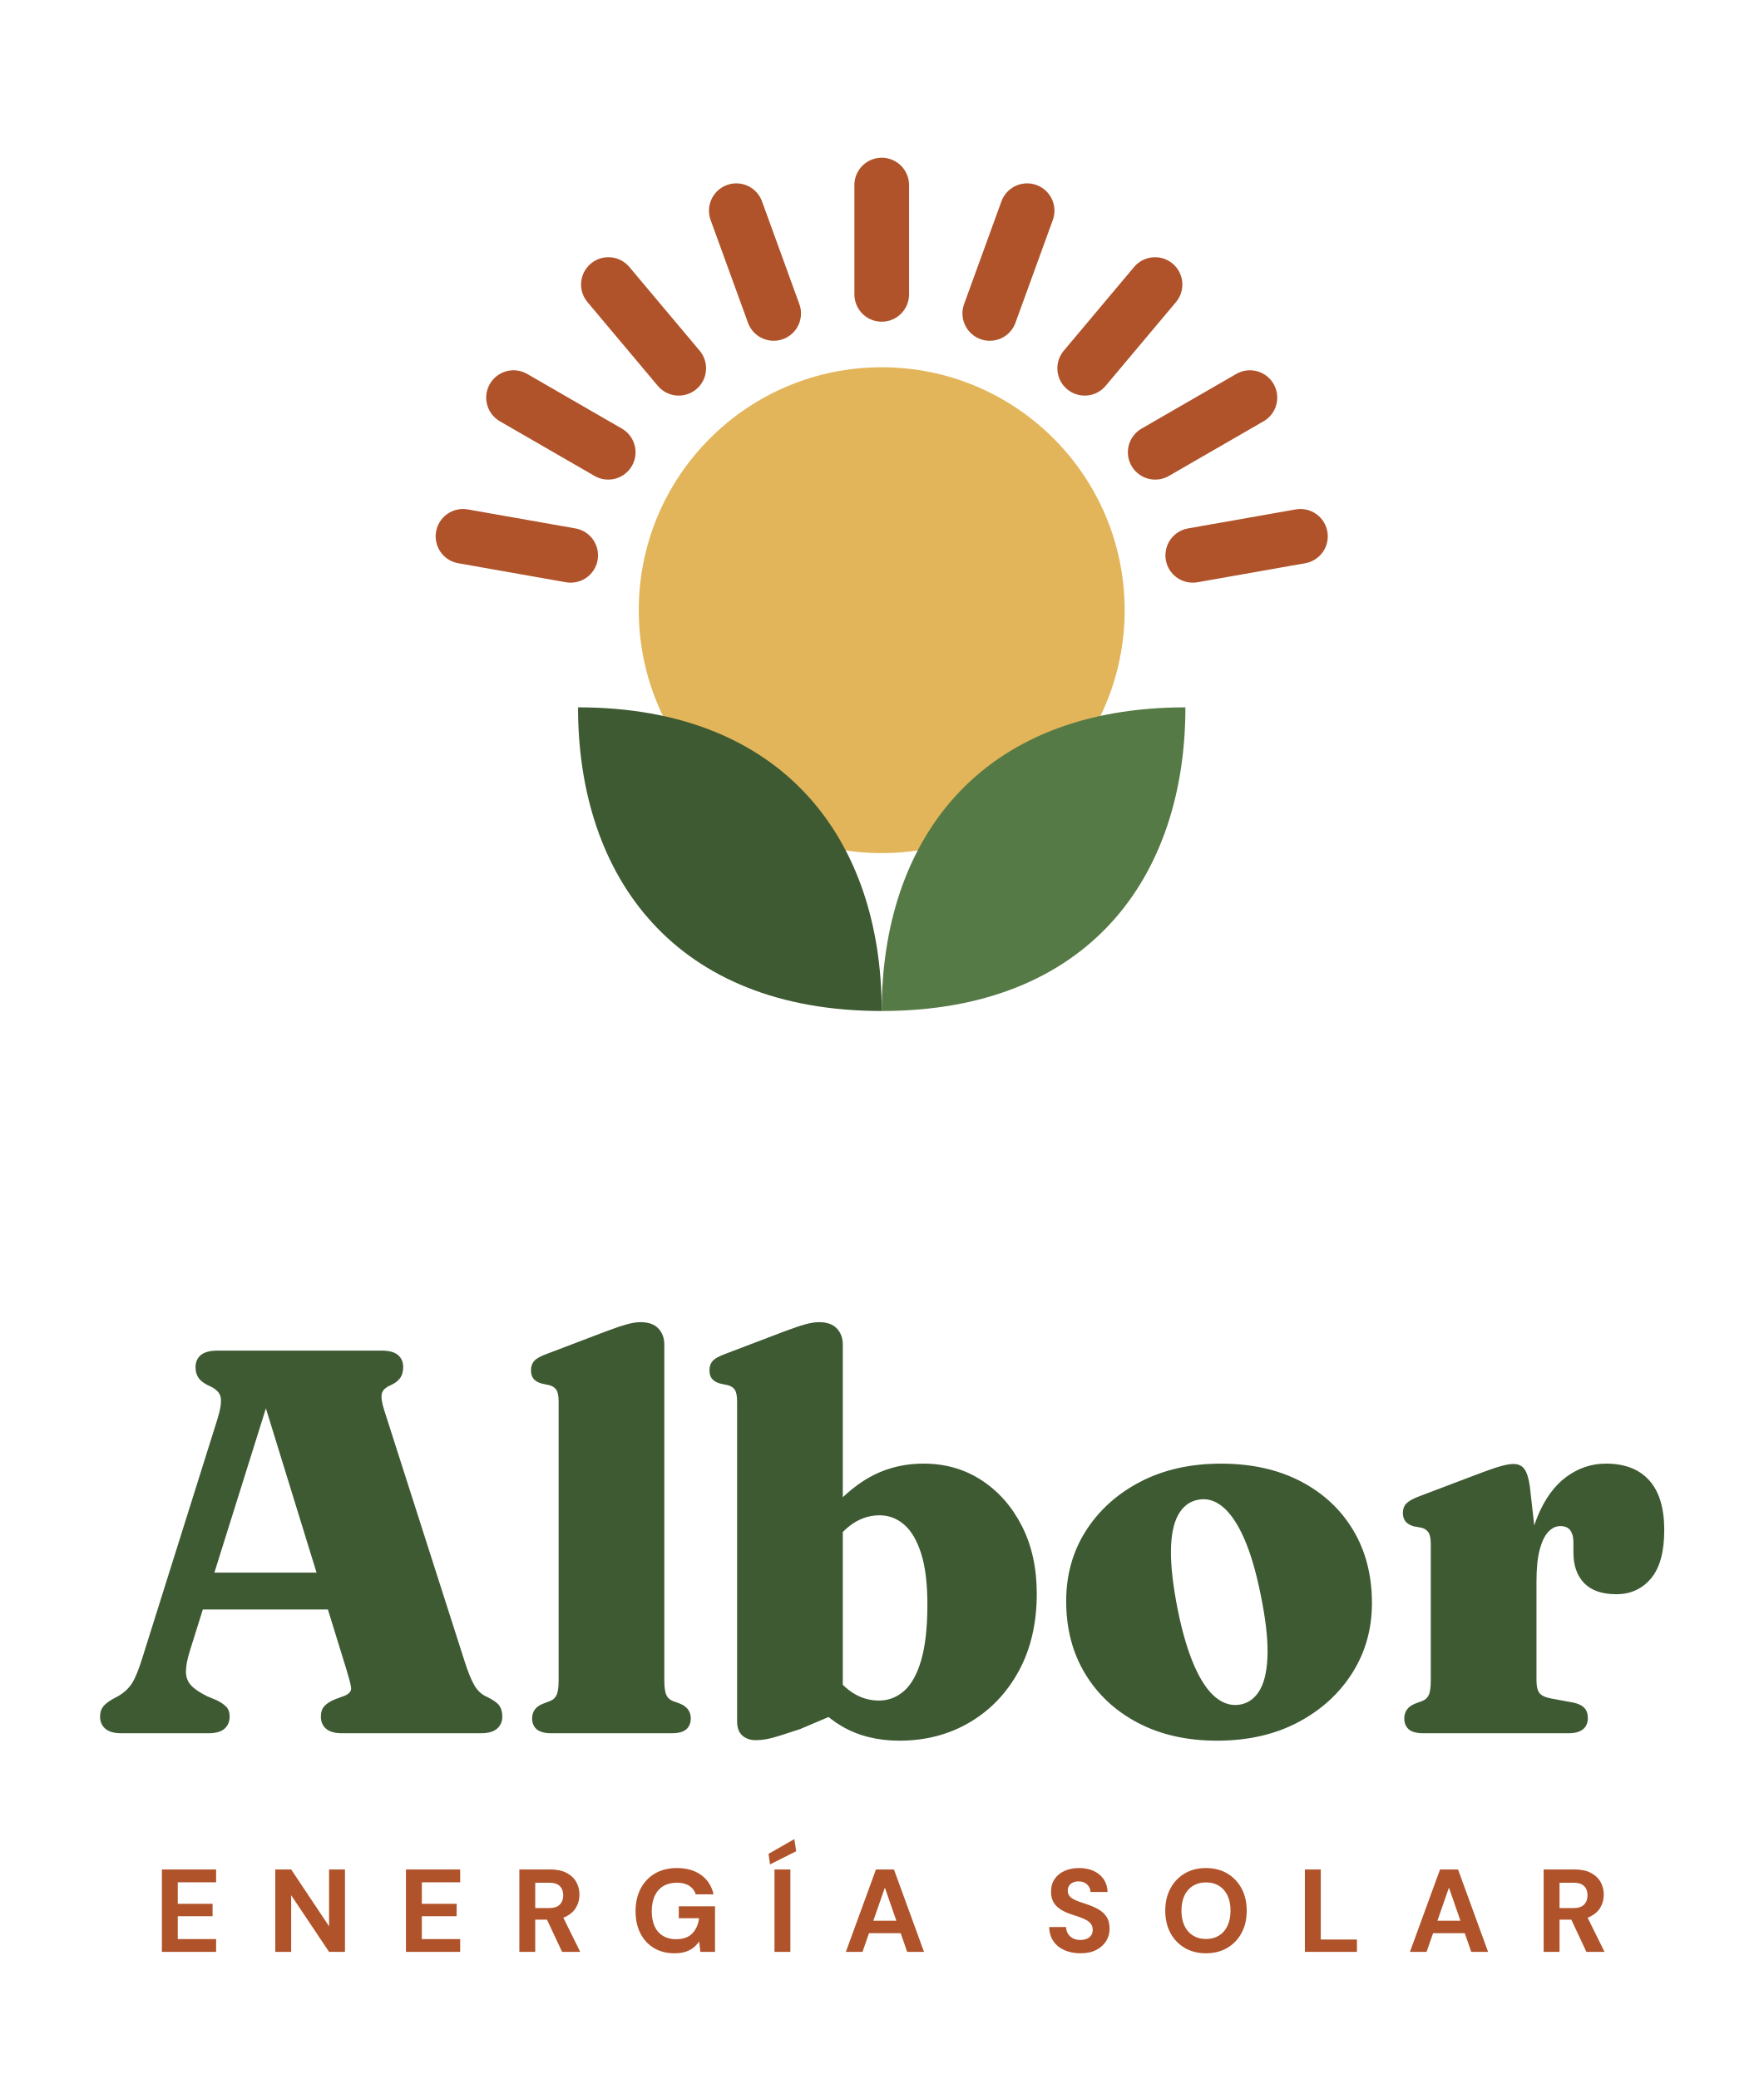
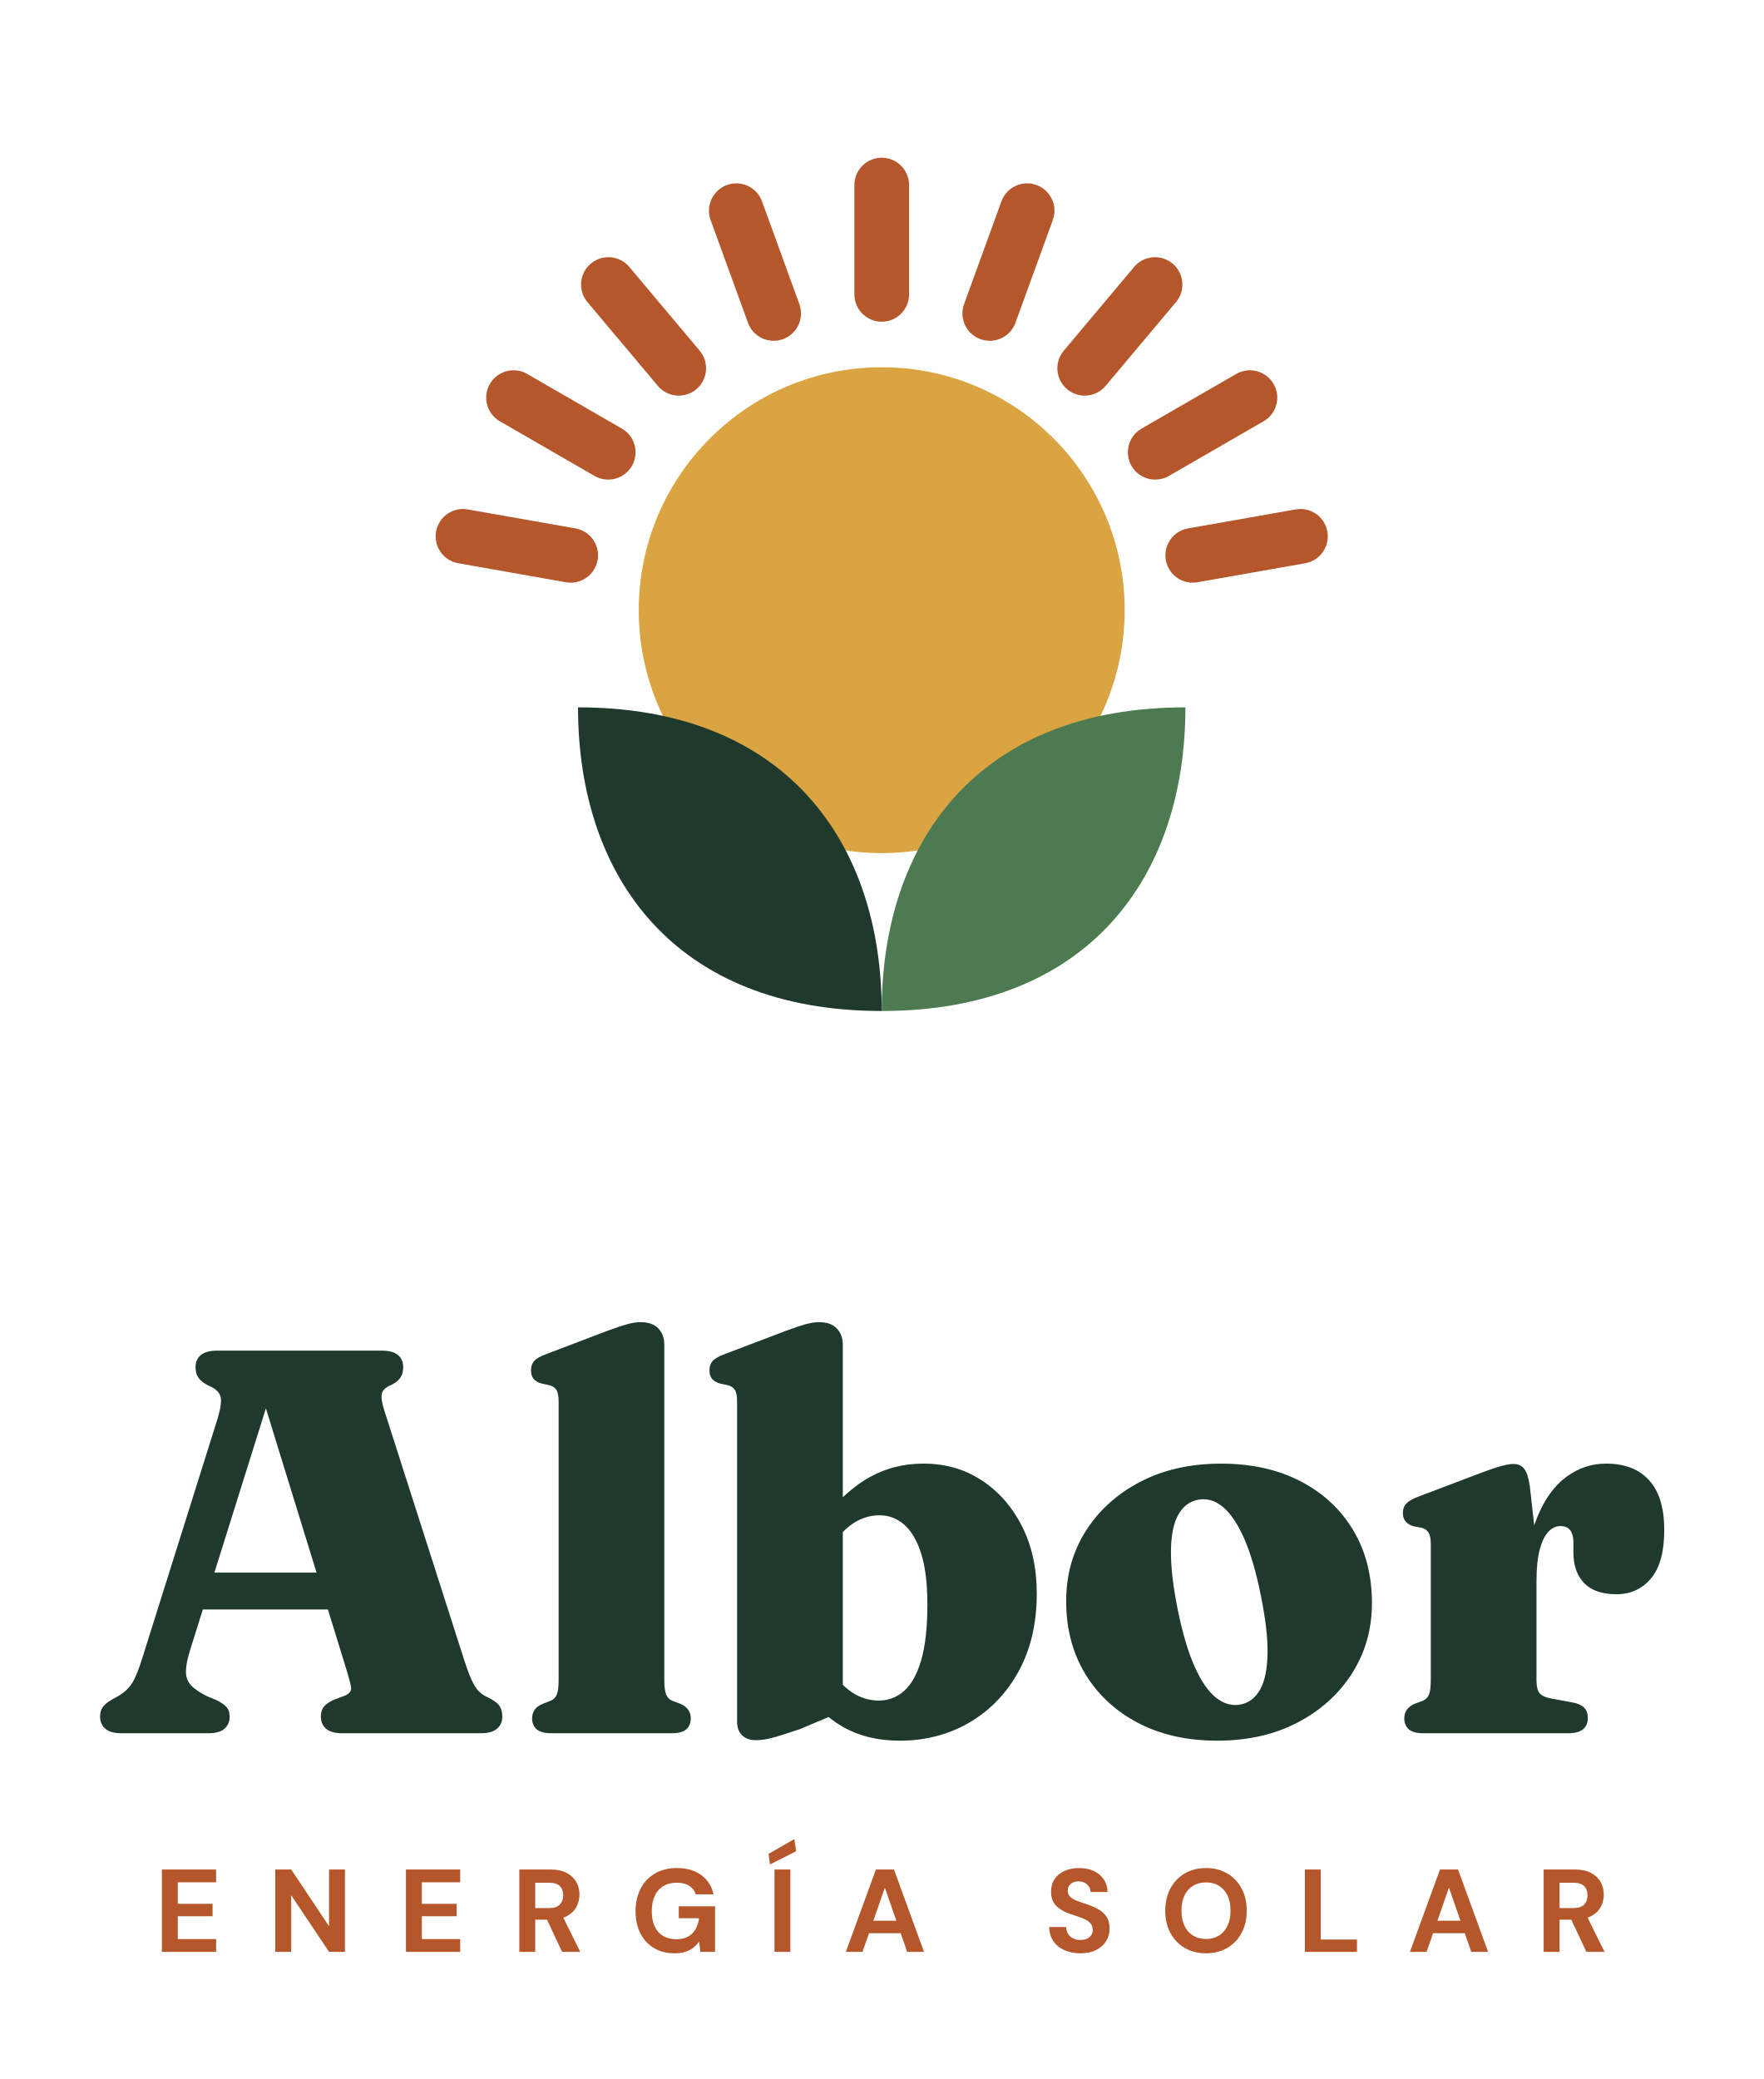
<svg xmlns="http://www.w3.org/2000/svg" viewBox="-12 -12 419.4 494" width="419" height="494">
  <g transform="translate(67.6875 0) scale(1.444444) translate(-10 -20)">
-     <circle cx="100" cy="112" r="40" fill="#E3B55A" />
-     <line x1="48.79" y1="102.97" x2="31.06" y2="99.84" stroke="#B0532A" stroke-width="9" stroke-linecap="round" />
-     <line x1="54.97" y1="86.00" x2="39.38" y2="77.00" stroke="#B0532A" stroke-width="9" stroke-linecap="round" />
-     <line x1="66.58" y1="72.17" x2="55.00" y2="58.38" stroke="#B0532A" stroke-width="9" stroke-linecap="round" />
-     <line x1="82.21" y1="63.14" x2="76.06" y2="46.22" stroke="#B0532A" stroke-width="9" stroke-linecap="round" />
-     <line x1="100.00" y1="60.00" x2="100.00" y2="42.00" stroke="#B0532A" stroke-width="9" stroke-linecap="round" />
-     <line x1="117.79" y1="63.14" x2="123.94" y2="46.22" stroke="#B0532A" stroke-width="9" stroke-linecap="round" />
-     <line x1="133.42" y1="72.17" x2="145.00" y2="58.38" stroke="#B0532A" stroke-width="9" stroke-linecap="round" />
-     <line x1="145.03" y1="86.00" x2="160.62" y2="77.00" stroke="#B0532A" stroke-width="9" stroke-linecap="round" />
-     <line x1="151.21" y1="102.97" x2="168.94" y2="99.84" stroke="#B0532A" stroke-width="9" stroke-linecap="round" />
-     <path d="M100 178 C66 178 50 156 50 128 C84 128 100 150 100 178Z" fill="#3E5A33" />
-     <path d="M100 178 C134 178 150 156 150 128 C116 128 100 150 100 178Z" fill="#567A45" />
+     <circle cx="100" cy="112" r="40" fill="#D9A441" />
+     <line x1="48.79" y1="102.97" x2="31.06" y2="99.84" stroke="#B5562B" stroke-width="9" stroke-linecap="round" />
+     <line x1="54.97" y1="86.00" x2="39.38" y2="77.00" stroke="#B5562B" stroke-width="9" stroke-linecap="round" />
+     <line x1="66.58" y1="72.17" x2="55.00" y2="58.38" stroke="#B5562B" stroke-width="9" stroke-linecap="round" />
+     <line x1="82.21" y1="63.14" x2="76.06" y2="46.22" stroke="#B5562B" stroke-width="9" stroke-linecap="round" />
+     <line x1="100.00" y1="60.00" x2="100.00" y2="42.00" stroke="#B5562B" stroke-width="9" stroke-linecap="round" />
+     <line x1="117.79" y1="63.14" x2="123.94" y2="46.22" stroke="#B5562B" stroke-width="9" stroke-linecap="round" />
+     <line x1="133.42" y1="72.17" x2="145.00" y2="58.38" stroke="#B5562B" stroke-width="9" stroke-linecap="round" />
+     <line x1="145.03" y1="86.00" x2="160.62" y2="77.00" stroke="#B5562B" stroke-width="9" stroke-linecap="round" />
+     <line x1="151.21" y1="102.97" x2="168.94" y2="99.84" stroke="#B5562B" stroke-width="9" stroke-linecap="round" />
+     <path d="M100 178 C66 178 50 156 50 128 C84 128 100 150 100 178Z" fill="#1F3A2D" />
+     <path d="M100 178 C134 178 150 156 150 128 C116 128 100 150 100 178Z" fill="#4E7A52" />
  </g>
-   <path fill="#3E5A33" d="M32.978 361.799H70.898L71.015 370.562H32.763ZM42.611 396.041Q42.611 397.835 41.398 398.918Q40.186 400.0 37.573 400.0H16.838Q14.284 400.0 13.042 398.921Q11.8 397.842 11.8 396.048Q11.8 394.715 12.421 393.815Q13.042 392.915 14.576 392.005L16.129 391.153Q18.229 389.938 19.412 388.082Q20.595 386.226 21.98 381.683L39.711 325.283Q40.816 321.701 40.475 320.063Q40.134 318.425 37.8 317.405Q35.98 316.566 35.239 315.516Q34.498 314.467 34.498 312.946Q34.498 311.093 35.776 310.047Q37.053 309.0 39.659 309.0H78.796Q81.41 309.0 82.648 310.047Q83.886 311.093 83.886 312.939Q83.886 314.577 83.096 315.601Q82.307 316.625 80.773 317.288Q79.109 318.009 78.806 319.225Q78.504 320.44 79.362 323.131L98.446 382.749Q99.726 386.772 100.851 388.667Q101.975 390.562 103.815 391.348Q106.012 392.421 106.733 393.412Q107.455 394.403 107.455 396.041Q107.455 397.835 106.207 398.918Q104.959 400.0 102.352 400.0H69.397Q66.745 400.0 65.526 398.918Q64.307 397.835 64.307 396.041Q64.307 394.527 65.081 393.62Q65.854 392.713 67.486 392.005L69.982 391.075Q71.665 390.354 71.487 389.096Q71.308 387.838 70.417 384.946L50.235 319.485L52.829 317.645L33.212 380.214Q32.217 383.373 32.217 385.329Q32.217 387.286 33.433 388.602Q34.648 389.918 37.313 391.225L39.484 392.122Q40.947 392.837 41.779 393.679Q42.611 394.52 42.611 396.041Z M145.987 307.557V387.357Q145.987 389.756 146.422 390.799Q146.858 391.842 147.878 392.278L149.627 392.928Q151.005 393.461 151.642 394.371Q152.279 395.281 152.279 396.444Q152.279 398.128 151.21 399.064Q150.14 400.0 147.781 400.0H119.096Q116.743 400.0 115.644 399.064Q114.546 398.128 114.546 396.444Q114.546 395.287 115.18 394.377Q115.813 393.467 117.25 392.934L118.953 392.278Q119.98 391.836 120.415 390.799Q120.851 389.762 120.851 387.364V321.116Q120.851 319.134 120.308 318.324Q119.765 317.515 118.654 317.223L116.73 316.807Q115.404 316.397 114.842 315.646Q114.279 314.896 114.279 313.68Q114.279 312.302 115.043 311.451Q115.807 310.599 117.945 309.813L131.986 304.463Q135.21 303.254 137.075 302.74Q138.941 302.227 140.325 302.227Q143.159 302.227 144.573 303.732Q145.987 305.236 145.987 307.557Z M188.432 307.557V394.703L178.266 399.018Q173.404 400.65 171.447 401.151Q169.491 401.651 167.735 401.651Q165.759 401.651 164.528 400.533Q163.296 399.415 163.296 397.224V321.116Q163.296 319.134 162.753 318.324Q162.21 317.515 161.099 317.223L159.175 316.807Q157.849 316.397 157.287 315.646Q156.724 314.896 156.724 313.68Q156.724 312.302 157.488 311.451Q158.252 310.599 160.391 309.813L174.431 304.463Q177.655 303.254 179.517 302.74Q181.379 302.227 182.77 302.227Q185.604 302.227 187.018 303.732Q188.432 305.236 188.432 307.557ZM183.953 358.751 179.806 354.546Q185.24 345.822 192.085 340.847Q198.929 335.871 207.652 335.871Q215.374 335.871 221.439 339.829Q227.503 343.788 231.033 350.73Q234.562 357.672 234.562 366.798Q234.562 377.341 230.289 385.193Q226.015 393.045 218.618 397.406Q211.221 401.768 201.9 401.768Q194.119 401.768 188.263 398.372Q182.406 394.976 178.266 388.177L184.597 383.737Q187.587 388.228 190.557 390.227Q193.528 392.226 197.025 392.226Q200.431 392.226 203.037 389.912Q205.643 387.598 207.096 382.547Q208.549 377.497 208.549 369.391Q208.549 361.891 207.057 357.23Q205.565 352.57 203.008 350.366Q200.45 348.163 197.174 348.163Q193.313 348.163 190.037 350.701Q186.761 353.239 183.953 358.751Z M278.385 335.877Q289.188 335.877 297.255 340.05Q305.321 344.223 309.797 351.679Q314.272 359.134 314.272 369.053Q314.272 378.27 309.595 385.671Q304.918 393.071 296.65 397.42Q288.382 401.768 277.443 401.768Q266.698 401.768 258.635 397.537Q250.571 393.305 246.064 385.846Q241.556 378.387 241.556 368.592Q241.556 359.193 246.262 351.825Q250.968 344.457 259.236 340.167Q267.504 335.877 278.385 335.877ZM283.098 393.149Q286.061 392.531 287.712 389.541Q289.363 386.551 289.445 380.939Q289.526 375.326 287.771 366.876Q286.133 358.758 283.832 353.574Q281.531 348.39 278.733 346.102Q275.934 343.814 272.789 344.497Q269.825 345.114 268.174 348.104Q266.523 351.094 266.471 356.677Q266.419 362.261 268.115 370.769Q269.76 378.829 272.058 384.042Q274.355 389.255 277.157 391.514Q279.958 393.773 283.098 393.149Z M350.971 364.776Q350.971 355.007 353.594 348.585Q356.216 342.163 360.513 339.017Q364.809 335.871 369.912 335.871Q376.639 335.871 380.214 339.852Q383.789 343.833 383.789 351.66Q383.789 359.447 380.627 363.191Q377.465 366.935 372.408 366.935Q367.292 366.935 364.738 364.293Q362.183 361.65 362.183 356.97V354.325Q362.125 352.615 361.384 351.673Q360.643 350.73 359.057 350.73Q357.51 350.73 356.226 352.082Q354.942 353.434 354.172 356.317Q353.402 359.199 353.402 363.964ZM351.822 341.279 353.402 355.312V387.357Q353.402 389.463 354.071 390.393Q354.741 391.322 356.931 391.745L362.086 392.694Q363.873 393.051 364.744 393.929Q365.615 394.806 365.615 396.386Q365.615 398.128 364.462 399.064Q363.308 400.0 360.994 400.0H326.511Q324.093 400.0 323.027 399.064Q321.961 398.128 321.961 396.444Q321.961 395.287 322.595 394.377Q323.228 393.467 324.6 392.934L326.368 392.278Q327.395 391.842 327.83 390.802Q328.266 389.762 328.266 387.357V355.014Q328.266 353.096 327.723 352.254Q327.18 351.413 326.069 351.12L324.145 350.769Q322.819 350.36 322.224 349.576Q321.629 348.793 321.629 347.643Q321.629 346.2 322.458 345.351Q323.287 344.503 325.36 343.71L338.991 338.536Q343.21 336.924 345.039 336.44Q346.869 335.955 347.916 335.955Q349.645 335.955 350.529 337.164Q351.413 338.373 351.822 341.279Z" />
-   <path fill="#B0532A" d="M26.499 452.0V432.4H39.395V435.448H30.279V440.573H38.555V443.528H30.279V448.952H39.395V452.0Z M53.463 452.0V432.4H57.243L66.259 445.909V432.4H70.039V452.0H66.259L57.243 438.524V452.0Z M84.543 452.0V432.4H97.439V435.448H88.323V440.573H96.599V443.528H88.323V448.952H97.439V452.0Z M111.507 452.0V432.4H118.837Q121.198 432.4 122.744 433.211Q124.291 434.022 125.048 435.376Q125.806 436.729 125.806 438.403Q125.806 439.971 125.067 441.328Q124.328 442.685 122.779 443.51Q121.229 444.335 118.79 444.335H115.287V452.0ZM121.67 452.0 117.637 443.384H121.73L125.985 452.0ZM115.287 441.584H118.603Q120.318 441.584 121.13 440.746Q121.942 439.909 121.942 438.529Q121.942 437.171 121.141 436.362Q120.341 435.553 118.591 435.553H115.287Z M148.379 452.336Q145.603 452.336 143.522 451.087Q141.442 449.837 140.294 447.586Q139.146 445.334 139.146 442.326Q139.146 439.314 140.333 437.002Q141.519 434.689 143.727 433.377Q145.935 432.064 148.995 432.064Q152.463 432.064 154.749 433.72Q157.034 435.376 157.7 438.319H153.474Q153.049 437.014 151.913 436.282Q150.777 435.549 148.978 435.549Q147.068 435.549 145.721 436.376Q144.374 437.202 143.686 438.724Q142.999 440.245 142.999 442.343Q142.999 444.457 143.694 445.952Q144.39 447.446 145.69 448.217Q146.989 448.989 148.759 448.989Q151.337 448.989 152.662 447.592Q153.987 446.195 154.244 444H149.425V441.167H158.047V452.0H154.562L154.267 449.519Q153.649 450.42 152.83 451.054Q152.01 451.688 150.917 452.012Q149.825 452.336 148.379 452.336Z M172.183 452.0V432.4H175.963V452.0ZM171.124 431.196 170.774 428.684 176.911 425.177 177.345 428.063Z M189.158 452.0 196.316 432.4H200.598L207.744 452.0H203.742L198.435 436.719L193.116 452.0ZM192.314 447.551 193.315 444.596H203.29L204.274 447.551Z  M244.944 452.336Q242.821 452.336 241.151 451.601Q239.481 450.866 238.523 449.466Q237.564 448.066 237.515 446.087H241.522Q241.555 446.973 241.972 447.668Q242.389 448.363 243.14 448.765Q243.891 449.166 244.927 449.166Q245.817 449.166 246.476 448.88Q247.135 448.594 247.501 448.059Q247.868 447.525 247.868 446.786Q247.868 445.95 247.469 445.392Q247.069 444.834 246.352 444.435Q245.635 444.036 244.693 443.711Q243.751 443.386 242.728 443.059Q240.387 442.292 239.172 441.034Q237.957 439.776 237.957 437.686Q237.957 435.926 238.806 434.673Q239.655 433.42 241.164 432.742Q242.673 432.064 244.61 432.064Q246.601 432.064 248.101 432.756Q249.602 433.448 250.477 434.723Q251.351 435.998 251.4 437.759H247.344Q247.328 437.094 246.982 436.524Q246.635 435.953 246.019 435.599Q245.403 435.245 244.559 435.245Q243.823 435.217 243.227 435.472Q242.63 435.727 242.283 436.214Q241.936 436.7 241.936 437.429Q241.936 438.135 242.276 438.616Q242.617 439.098 243.239 439.438Q243.861 439.778 244.692 440.073Q245.523 440.368 246.504 440.69Q247.981 441.182 249.202 441.868Q250.423 442.554 251.152 443.651Q251.88 444.748 251.88 446.531Q251.88 448.079 251.081 449.399Q250.281 450.719 248.743 451.527Q247.205 452.336 244.944 452.336Z M274.791 452.336Q271.914 452.336 269.739 451.054Q267.564 449.772 266.341 447.49Q265.118 445.208 265.118 442.2Q265.118 439.204 266.341 436.922Q267.564 434.64 269.739 433.352Q271.914 432.064 274.791 432.064Q277.691 432.064 279.868 433.352Q282.046 434.64 283.269 436.922Q284.491 439.204 284.491 442.2Q284.491 445.208 283.269 447.49Q282.046 449.772 279.868 451.054Q277.691 452.336 274.791 452.336ZM274.791 448.935Q276.591 448.935 277.905 448.116Q279.22 447.298 279.929 445.787Q280.639 444.277 280.639 442.2Q280.639 440.107 279.929 438.604Q279.22 437.102 277.905 436.29Q276.591 435.477 274.791 435.477Q273.035 435.477 271.713 436.29Q270.39 437.102 269.68 438.604Q268.971 440.107 268.971 442.2Q268.971 444.277 269.68 445.787Q270.39 447.298 271.713 448.116Q273.035 448.935 274.791 448.935Z M298.323 452.0V432.4H302.103V449.057H310.706V452.0Z M323.306 452.0 330.464 432.4H334.746L341.892 452.0H337.89L332.583 436.719L327.264 452.0ZM326.462 447.551 327.463 444.596H337.438L338.422 447.551Z M355.107 452.0V432.4H362.437Q364.798 432.4 366.344 433.211Q367.891 434.022 368.648 435.376Q369.406 436.729 369.406 438.403Q369.406 439.971 368.667 441.328Q367.928 442.685 366.379 443.51Q364.829 444.335 362.39 444.335H358.887V452.0ZM365.27 452.0 361.237 443.384H365.33L369.585 452.0ZM358.887 441.584H362.203Q363.918 441.584 364.73 440.746Q365.542 439.909 365.542 438.529Q365.542 437.171 364.741 436.362Q363.941 435.553 362.191 435.553H358.887Z" />
+   <path fill="#1F3A2D" d="M32.978 361.799H70.898L71.015 370.562H32.763ZM42.611 396.041Q42.611 397.835 41.398 398.918Q40.186 400.0 37.573 400.0H16.838Q14.284 400.0 13.042 398.921Q11.8 397.842 11.8 396.048Q11.8 394.715 12.421 393.815Q13.042 392.915 14.576 392.005L16.129 391.153Q18.229 389.938 19.412 388.082Q20.595 386.226 21.98 381.683L39.711 325.283Q40.816 321.701 40.475 320.063Q40.134 318.425 37.8 317.405Q35.98 316.566 35.239 315.516Q34.498 314.467 34.498 312.946Q34.498 311.093 35.776 310.047Q37.053 309.0 39.659 309.0H78.796Q81.41 309.0 82.648 310.047Q83.886 311.093 83.886 312.939Q83.886 314.577 83.096 315.601Q82.307 316.625 80.773 317.288Q79.109 318.009 78.806 319.225Q78.504 320.44 79.362 323.131L98.446 382.749Q99.726 386.772 100.851 388.667Q101.975 390.562 103.815 391.348Q106.012 392.421 106.733 393.412Q107.455 394.403 107.455 396.041Q107.455 397.835 106.207 398.918Q104.959 400.0 102.352 400.0H69.397Q66.745 400.0 65.526 398.918Q64.307 397.835 64.307 396.041Q64.307 394.527 65.081 393.62Q65.854 392.713 67.486 392.005L69.982 391.075Q71.665 390.354 71.487 389.096Q71.308 387.838 70.417 384.946L50.235 319.485L52.829 317.645L33.212 380.214Q32.217 383.373 32.217 385.329Q32.217 387.286 33.433 388.602Q34.648 389.918 37.313 391.225L39.484 392.122Q40.947 392.837 41.779 393.679Q42.611 394.52 42.611 396.041Z M145.987 307.557V387.357Q145.987 389.756 146.422 390.799Q146.858 391.842 147.878 392.278L149.627 392.928Q151.005 393.461 151.642 394.371Q152.279 395.281 152.279 396.444Q152.279 398.128 151.21 399.064Q150.14 400.0 147.781 400.0H119.096Q116.743 400.0 115.644 399.064Q114.546 398.128 114.546 396.444Q114.546 395.287 115.18 394.377Q115.813 393.467 117.25 392.934L118.953 392.278Q119.98 391.836 120.415 390.799Q120.851 389.762 120.851 387.364V321.116Q120.851 319.134 120.308 318.324Q119.765 317.515 118.654 317.223L116.73 316.807Q115.404 316.397 114.842 315.646Q114.279 314.896 114.279 313.68Q114.279 312.302 115.043 311.451Q115.807 310.599 117.945 309.813L131.986 304.463Q135.21 303.254 137.075 302.74Q138.941 302.227 140.325 302.227Q143.159 302.227 144.573 303.732Q145.987 305.236 145.987 307.557Z M188.432 307.557V394.703L178.266 399.018Q173.404 400.65 171.447 401.151Q169.491 401.651 167.735 401.651Q165.759 401.651 164.528 400.533Q163.296 399.415 163.296 397.224V321.116Q163.296 319.134 162.753 318.324Q162.21 317.515 161.099 317.223L159.175 316.807Q157.849 316.397 157.287 315.646Q156.724 314.896 156.724 313.68Q156.724 312.302 157.488 311.451Q158.252 310.599 160.391 309.813L174.431 304.463Q177.655 303.254 179.517 302.74Q181.379 302.227 182.77 302.227Q185.604 302.227 187.018 303.732Q188.432 305.236 188.432 307.557ZM183.953 358.751 179.806 354.546Q185.24 345.822 192.085 340.847Q198.929 335.871 207.652 335.871Q215.374 335.871 221.439 339.829Q227.503 343.788 231.033 350.73Q234.562 357.672 234.562 366.798Q234.562 377.341 230.289 385.193Q226.015 393.045 218.618 397.406Q211.221 401.768 201.9 401.768Q194.119 401.768 188.263 398.372Q182.406 394.976 178.266 388.177L184.597 383.737Q187.587 388.228 190.557 390.227Q193.528 392.226 197.025 392.226Q200.431 392.226 203.037 389.912Q205.643 387.598 207.096 382.547Q208.549 377.497 208.549 369.391Q208.549 361.891 207.057 357.23Q205.565 352.57 203.008 350.366Q200.45 348.163 197.174 348.163Q193.313 348.163 190.037 350.701Q186.761 353.239 183.953 358.751Z M278.385 335.877Q289.188 335.877 297.255 340.05Q305.321 344.223 309.797 351.679Q314.272 359.134 314.272 369.053Q314.272 378.27 309.595 385.671Q304.918 393.071 296.65 397.42Q288.382 401.768 277.443 401.768Q266.698 401.768 258.635 397.537Q250.571 393.305 246.064 385.846Q241.556 378.387 241.556 368.592Q241.556 359.193 246.262 351.825Q250.968 344.457 259.236 340.167Q267.504 335.877 278.385 335.877ZM283.098 393.149Q286.061 392.531 287.712 389.541Q289.363 386.551 289.445 380.939Q289.526 375.326 287.771 366.876Q286.133 358.758 283.832 353.574Q281.531 348.39 278.733 346.102Q275.934 343.814 272.789 344.497Q269.825 345.114 268.174 348.104Q266.523 351.094 266.471 356.677Q266.419 362.261 268.115 370.769Q269.76 378.829 272.058 384.042Q274.355 389.255 277.157 391.514Q279.958 393.773 283.098 393.149Z M350.971 364.776Q350.971 355.007 353.594 348.585Q356.216 342.163 360.513 339.017Q364.809 335.871 369.912 335.871Q376.639 335.871 380.214 339.852Q383.789 343.833 383.789 351.66Q383.789 359.447 380.627 363.191Q377.465 366.935 372.408 366.935Q367.292 366.935 364.738 364.293Q362.183 361.65 362.183 356.97V354.325Q362.125 352.615 361.384 351.673Q360.643 350.73 359.057 350.73Q357.51 350.73 356.226 352.082Q354.942 353.434 354.172 356.317Q353.402 359.199 353.402 363.964ZM351.822 341.279 353.402 355.312V387.357Q353.402 389.463 354.071 390.393Q354.741 391.322 356.931 391.745L362.086 392.694Q363.873 393.051 364.744 393.929Q365.615 394.806 365.615 396.386Q365.615 398.128 364.462 399.064Q363.308 400.0 360.994 400.0H326.511Q324.093 400.0 323.027 399.064Q321.961 398.128 321.961 396.444Q321.961 395.287 322.595 394.377Q323.228 393.467 324.6 392.934L326.368 392.278Q327.395 391.842 327.83 390.802Q328.266 389.762 328.266 387.357V355.014Q328.266 353.096 327.723 352.254Q327.18 351.413 326.069 351.12L324.145 350.769Q322.819 350.36 322.224 349.576Q321.629 348.793 321.629 347.643Q321.629 346.2 322.458 345.351Q323.287 344.503 325.36 343.71L338.991 338.536Q343.21 336.924 345.039 336.44Q346.869 335.955 347.916 335.955Q349.645 335.955 350.529 337.164Q351.413 338.373 351.822 341.279Z" />
+   <path fill="#B5562B" d="M26.499 452.0V432.4H39.395V435.448H30.279V440.573H38.555V443.528H30.279V448.952H39.395V452.0Z M53.463 452.0V432.4H57.243L66.259 445.909V432.4H70.039V452.0H66.259L57.243 438.524V452.0Z M84.543 452.0V432.4H97.439V435.448H88.323V440.573H96.599V443.528H88.323V448.952H97.439V452.0Z M111.507 452.0V432.4H118.837Q121.198 432.4 122.744 433.211Q124.291 434.022 125.048 435.376Q125.806 436.729 125.806 438.403Q125.806 439.971 125.067 441.328Q124.328 442.685 122.779 443.51Q121.229 444.335 118.79 444.335H115.287V452.0ZM121.67 452.0 117.637 443.384H121.73L125.985 452.0ZM115.287 441.584H118.603Q120.318 441.584 121.13 440.746Q121.942 439.909 121.942 438.529Q121.942 437.171 121.141 436.362Q120.341 435.553 118.591 435.553H115.287Z M148.379 452.336Q145.603 452.336 143.522 451.087Q141.442 449.837 140.294 447.586Q139.146 445.334 139.146 442.326Q139.146 439.314 140.333 437.002Q141.519 434.689 143.727 433.377Q145.935 432.064 148.995 432.064Q152.463 432.064 154.749 433.72Q157.034 435.376 157.7 438.319H153.474Q153.049 437.014 151.913 436.282Q150.777 435.549 148.978 435.549Q147.068 435.549 145.721 436.376Q144.374 437.202 143.686 438.724Q142.999 440.245 142.999 442.343Q142.999 444.457 143.694 445.952Q144.39 447.446 145.69 448.217Q146.989 448.989 148.759 448.989Q151.337 448.989 152.662 447.592Q153.987 446.195 154.244 444H149.425V441.167H158.047V452.0H154.562L154.267 449.519Q153.649 450.42 152.83 451.054Q152.01 451.688 150.917 452.012Q149.825 452.336 148.379 452.336Z M172.183 452.0V432.4H175.963V452.0ZM171.124 431.196 170.774 428.684 176.911 425.177 177.345 428.063Z M189.158 452.0 196.316 432.4H200.598L207.744 452.0H203.742L198.435 436.719L193.116 452.0ZM192.314 447.551 193.315 444.596H203.29L204.274 447.551Z  M244.944 452.336Q242.821 452.336 241.151 451.601Q239.481 450.866 238.523 449.466Q237.564 448.066 237.515 446.087H241.522Q241.555 446.973 241.972 447.668Q242.389 448.363 243.14 448.765Q243.891 449.166 244.927 449.166Q245.817 449.166 246.476 448.88Q247.135 448.594 247.501 448.059Q247.868 447.525 247.868 446.786Q247.868 445.95 247.469 445.392Q247.069 444.834 246.352 444.435Q245.635 444.036 244.693 443.711Q243.751 443.386 242.728 443.059Q240.387 442.292 239.172 441.034Q237.957 439.776 237.957 437.686Q237.957 435.926 238.806 434.673Q239.655 433.42 241.164 432.742Q242.673 432.064 244.61 432.064Q246.601 432.064 248.101 432.756Q249.602 433.448 250.477 434.723Q251.351 435.998 251.4 437.759H247.344Q247.328 437.094 246.982 436.524Q246.635 435.953 246.019 435.599Q245.403 435.245 244.559 435.245Q243.823 435.217 243.227 435.472Q242.63 435.727 242.283 436.214Q241.936 436.7 241.936 437.429Q241.936 438.135 242.276 438.616Q242.617 439.098 243.239 439.438Q243.861 439.778 244.692 440.073Q245.523 440.368 246.504 440.69Q247.981 441.182 249.202 441.868Q250.423 442.554 251.152 443.651Q251.88 444.748 251.88 446.531Q251.88 448.079 251.081 449.399Q250.281 450.719 248.743 451.527Q247.205 452.336 244.944 452.336Z M274.791 452.336Q271.914 452.336 269.739 451.054Q267.564 449.772 266.341 447.49Q265.118 445.208 265.118 442.2Q265.118 439.204 266.341 436.922Q267.564 434.64 269.739 433.352Q271.914 432.064 274.791 432.064Q277.691 432.064 279.868 433.352Q282.046 434.64 283.269 436.922Q284.491 439.204 284.491 442.2Q284.491 445.208 283.269 447.49Q282.046 449.772 279.868 451.054Q277.691 452.336 274.791 452.336ZM274.791 448.935Q276.591 448.935 277.905 448.116Q279.22 447.298 279.929 445.787Q280.639 444.277 280.639 442.2Q280.639 440.107 279.929 438.604Q279.22 437.102 277.905 436.29Q276.591 435.477 274.791 435.477Q273.035 435.477 271.713 436.29Q270.39 437.102 269.68 438.604Q268.971 440.107 268.971 442.2Q268.971 444.277 269.68 445.787Q270.39 447.298 271.713 448.116Q273.035 448.935 274.791 448.935Z M298.323 452.0V432.4H302.103V449.057H310.706V452.0Z M323.306 452.0 330.464 432.4H334.746L341.892 452.0H337.89L332.583 436.719L327.264 452.0ZM326.462 447.551 327.463 444.596H337.438L338.422 447.551Z M355.107 452.0V432.4H362.437Q364.798 432.4 366.344 433.211Q367.891 434.022 368.648 435.376Q369.406 436.729 369.406 438.403Q369.406 439.971 368.667 441.328Q367.928 442.685 366.379 443.51Q364.829 444.335 362.39 444.335H358.887V452.0ZM365.27 452.0 361.237 443.384H365.33L369.585 452.0ZM358.887 441.584H362.203Q363.918 441.584 364.73 440.746Q365.542 439.909 365.542 438.529Q365.542 437.171 364.741 436.362Q363.941 435.553 362.191 435.553H358.887Z" />
</svg>
